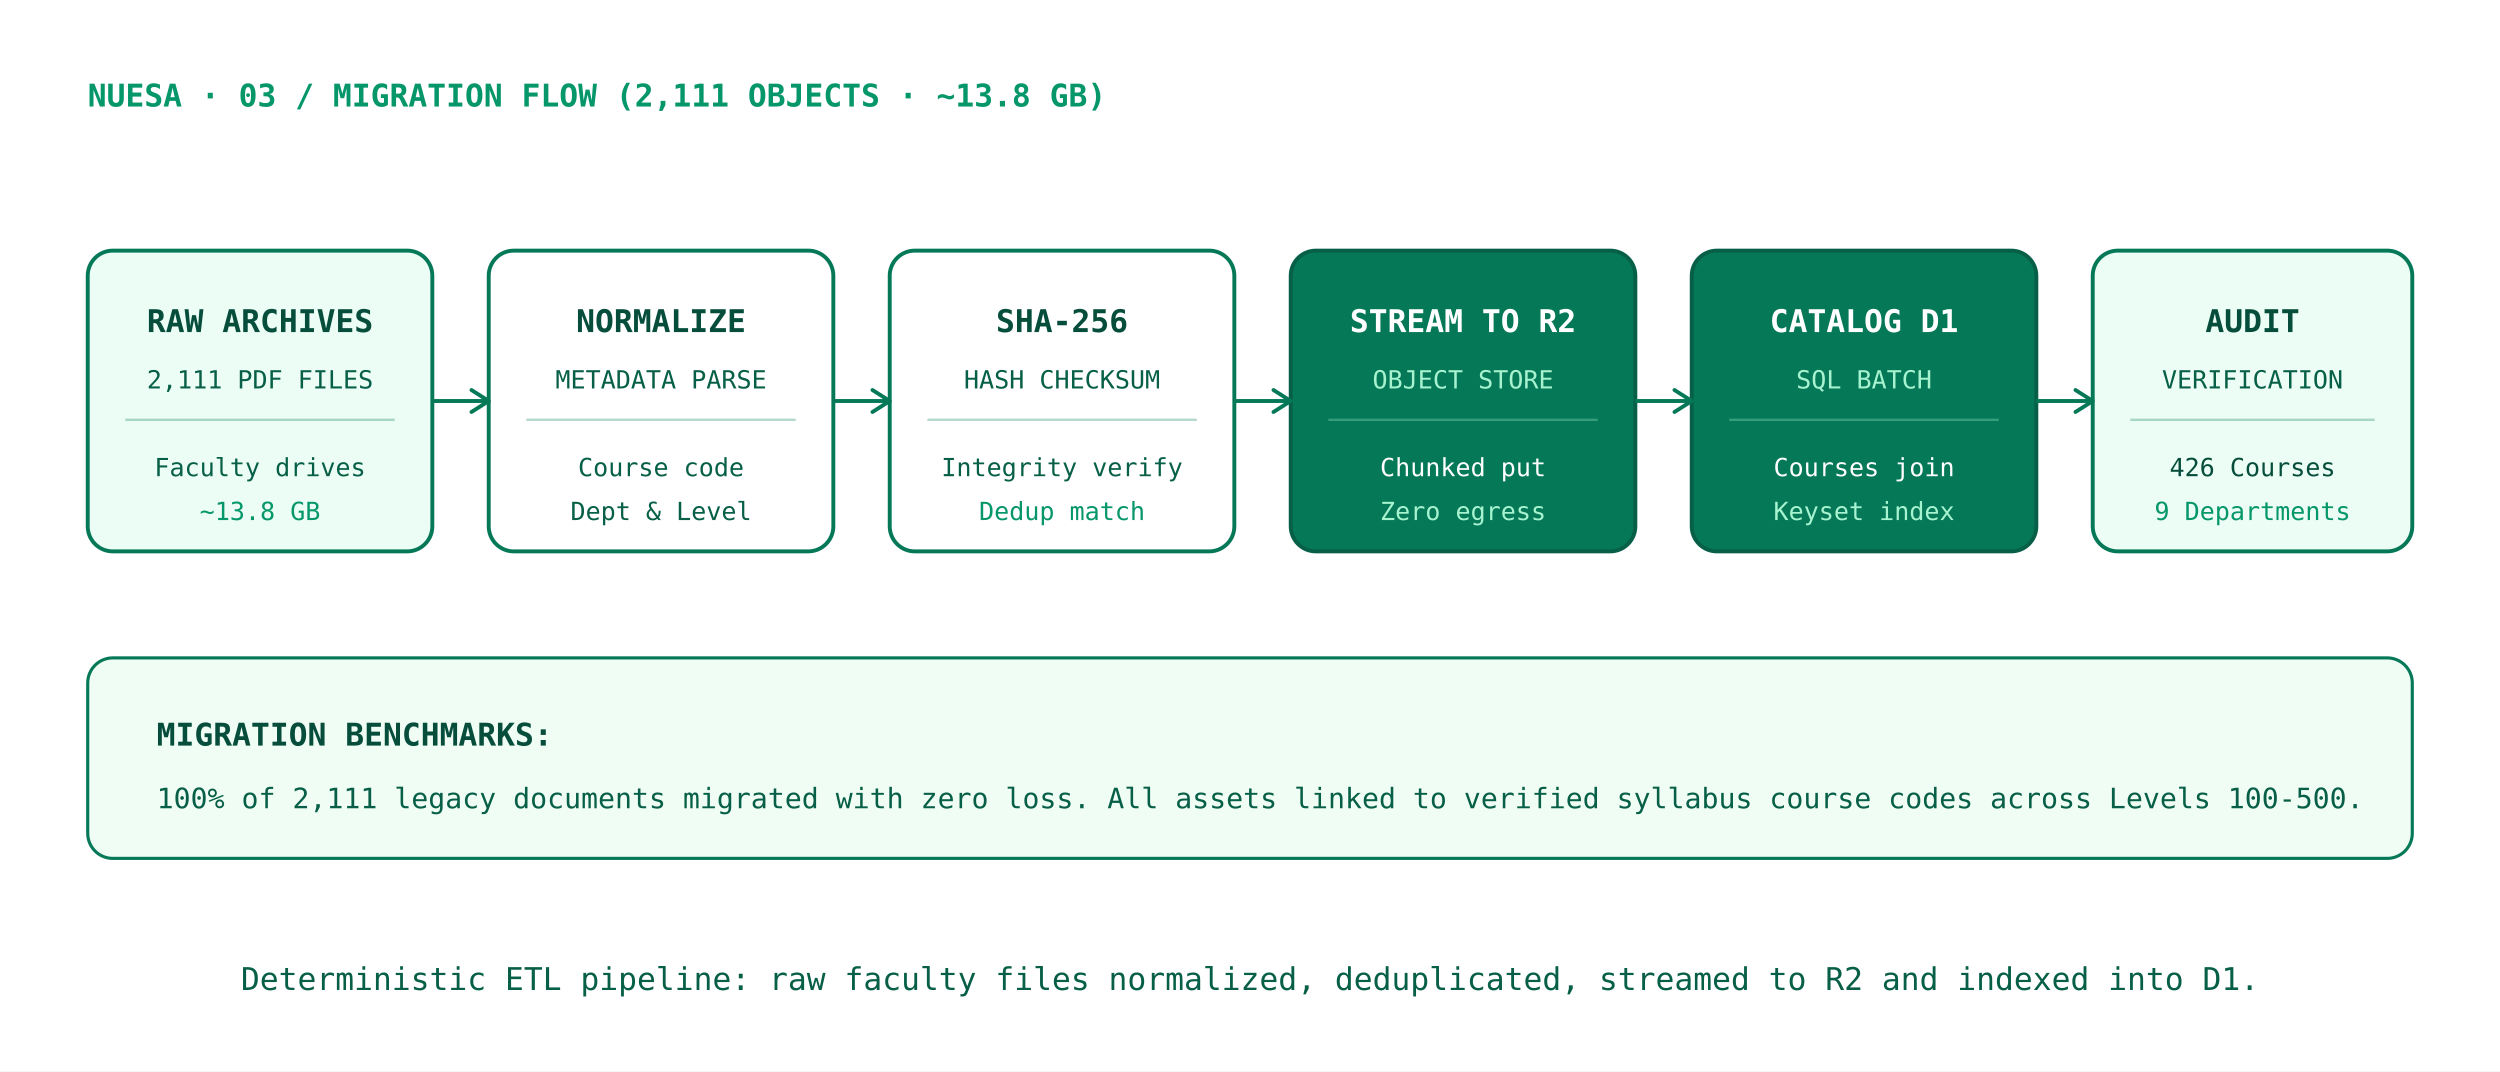
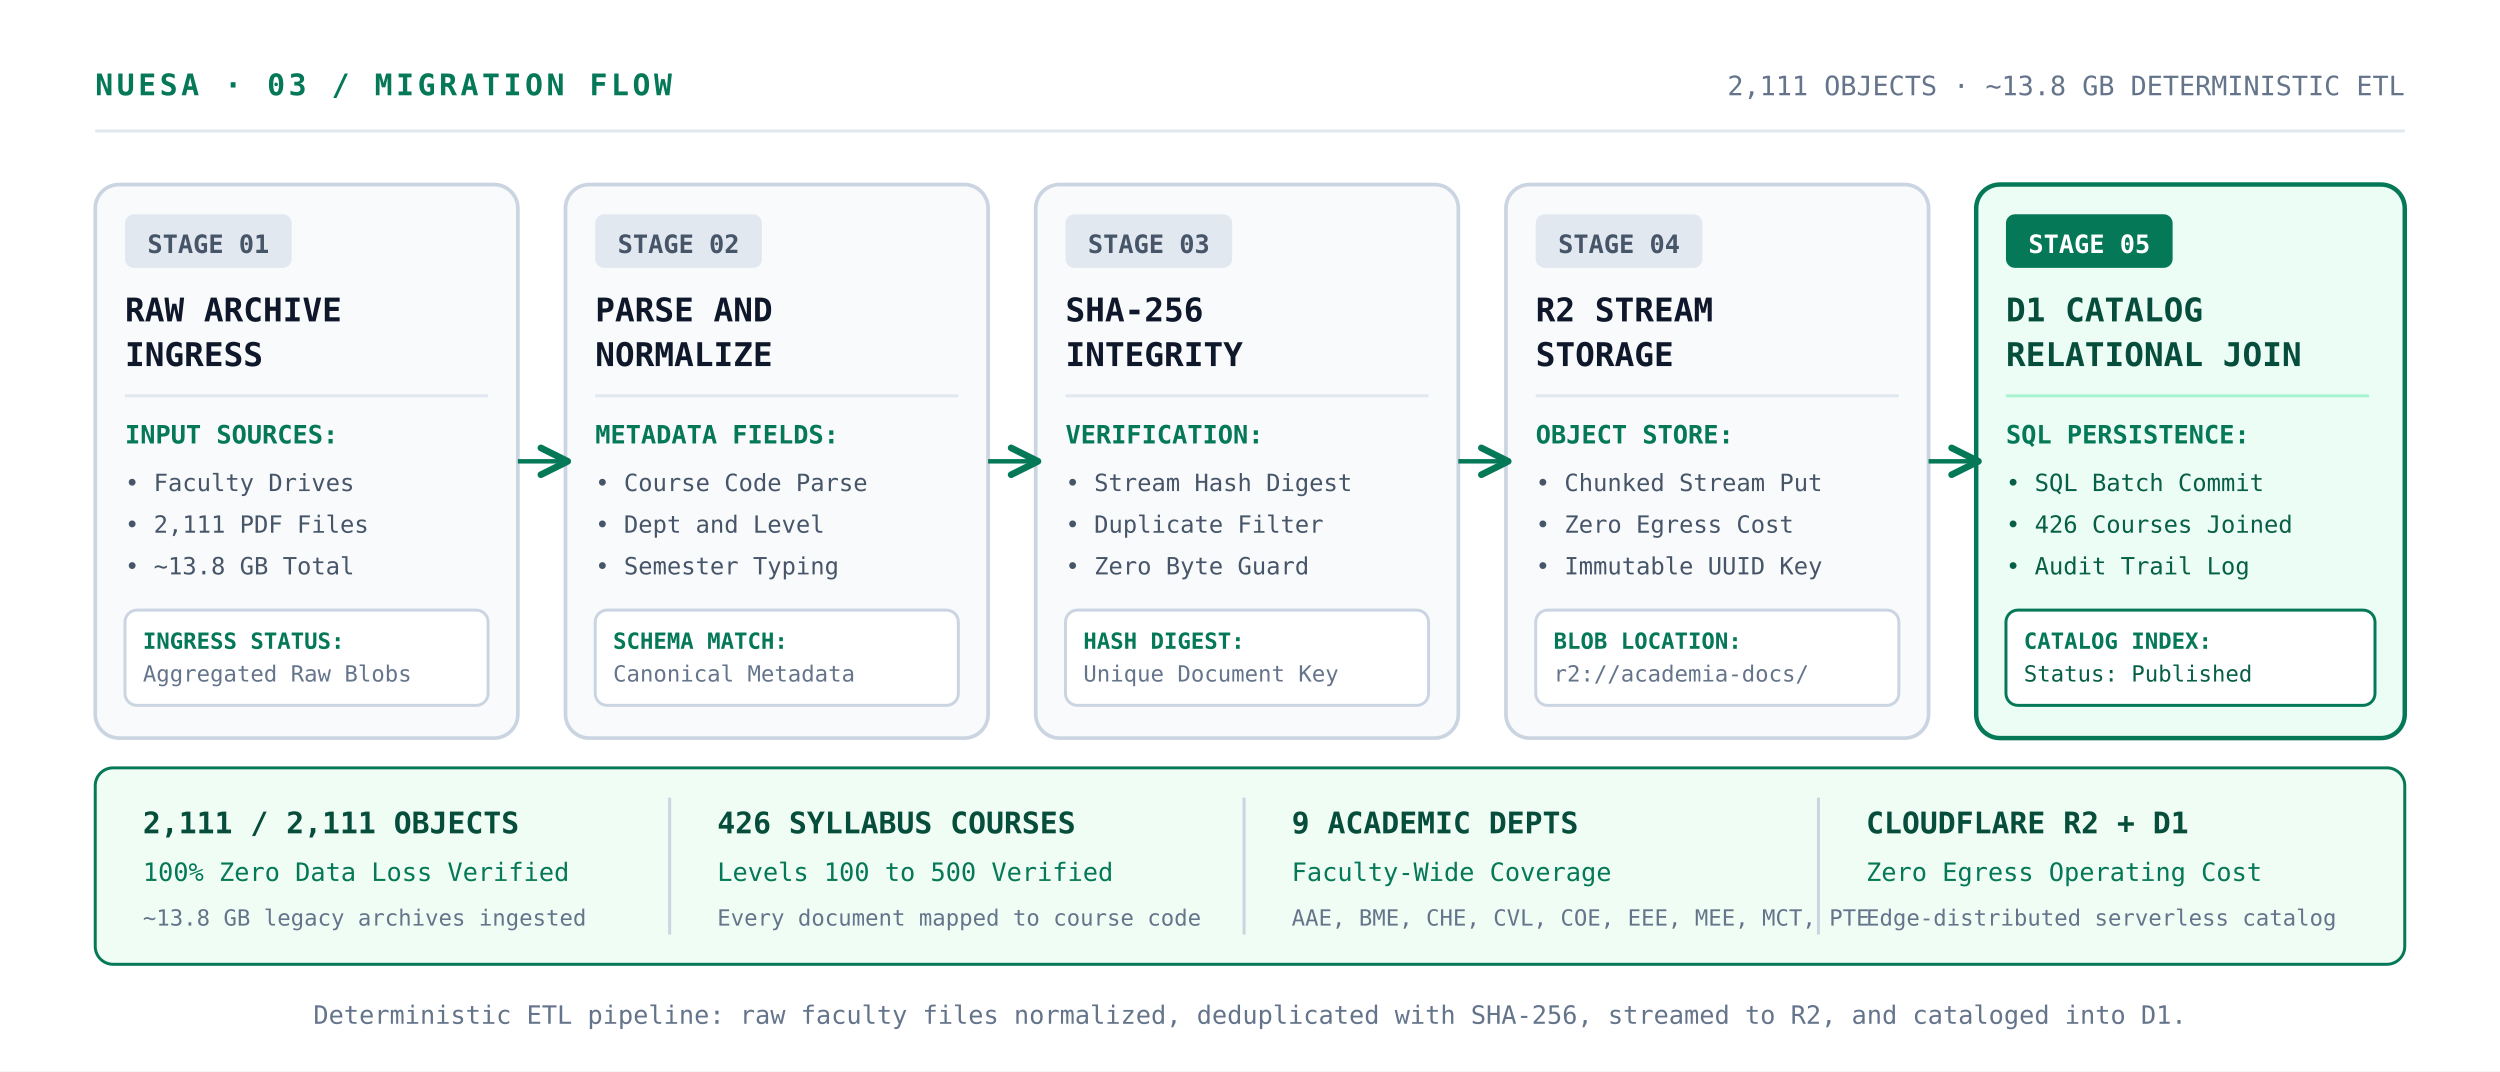
- <svg xmlns="http://www.w3.org/2000/svg" viewBox="0 0 798 342" width="100%" preserveAspectRatio="xMidYMid meet" role="img" font-family="'JetBrains Mono', ui-monospace, SFMono-Regular, Menlo, monospace" style="font-family:'JetBrains Mono',ui-monospace,monospace">
+ <svg xmlns="http://www.w3.org/2000/svg" viewBox="0 0 840 360" width="100%" height="100%" preserveAspectRatio="xMidYMid meet" role="img" font-family="'JetBrains Mono', ui-monospace, Menlo, Consolas, monospace" style="font-family:'JetBrains Mono',ui-monospace,monospace">
  <defs>
-     <marker id="chev-green" markerWidth="10" markerHeight="10" refX="7" refY="5" orient="auto" markerUnits="userSpaceOnUse">
-       <path d="M1.5 1.5 L7 5 L1.5 8.5" fill="none" stroke="#047857" stroke-width="1.25" stroke-linecap="round" stroke-linejoin="round" />
+     <marker id="arrow-green" markerWidth="9" markerHeight="9" refX="7" refY="4.5" orient="auto">
+       <path d="M1.5 1.5 L7.5 4.5 L1.5 7.5" fill="none" stroke="#047857" stroke-width="1.5" stroke-linecap="round" stroke-linejoin="round" />
    </marker>
  </defs>
-   <rect x="0" y="0" width="798" height="342" fill="#FFFFFF" />
-   <text x="28" y="34" font-size="10" fill="#059669" font-weight="600">NUESA · 03 / MIGRATION FLOW (2,111 OBJECTS · ~13.8 GB)</text>
-   <rect x="28" y="80" width="110" height="96" rx="8" fill="#ECFDF5" stroke="#047857" stroke-width="1.25" />
-   <text x="83" y="106" font-size="10" fill="#064E3B" text-anchor="middle" font-weight="600">RAW ARCHIVES</text>
-   <text x="83" y="124" font-size="8" fill="#065F46" text-anchor="middle">2,111 PDF FILES</text>
-   <line x1="40" y1="134" x2="126" y2="134" stroke="#047857" stroke-width="0.75" stroke-opacity="0.3" />
-   <text x="83" y="152" font-size="8" fill="#065F46" text-anchor="middle">Faculty drives</text>
-   <text x="83" y="166" font-size="8" fill="#059669" text-anchor="middle">~13.8 GB</text>
-   <rect x="156" y="80" width="110" height="96" rx="8" fill="#FFFFFF" stroke="#047857" stroke-width="1.25" />
-   <text x="211" y="106" font-size="10" fill="#064E3B" text-anchor="middle" font-weight="600">NORMALIZE</text>
-   <text x="211" y="124" font-size="8" fill="#065F46" text-anchor="middle">METADATA PARSE</text>
-   <line x1="168" y1="134" x2="254" y2="134" stroke="#047857" stroke-width="0.75" stroke-opacity="0.3" />
-   <text x="211" y="152" font-size="8" fill="#065F46" text-anchor="middle">Course code</text>
-   <text x="211" y="166" font-size="8" fill="#065F46" text-anchor="middle">Dept &amp; Level</text>
-   <rect x="284" y="80" width="110" height="96" rx="8" fill="#FFFFFF" stroke="#047857" stroke-width="1.25" />
-   <text x="339" y="106" font-size="10" fill="#064E3B" text-anchor="middle" font-weight="600">SHA-256</text>
-   <text x="339" y="124" font-size="8" fill="#065F46" text-anchor="middle">HASH CHECKSUM</text>
-   <line x1="296" y1="134" x2="382" y2="134" stroke="#047857" stroke-width="0.75" stroke-opacity="0.3" />
-   <text x="339" y="152" font-size="8" fill="#065F46" text-anchor="middle">Integrity verify</text>
-   <text x="339" y="166" font-size="8" fill="#059669" text-anchor="middle">Dedup match</text>
-   <rect x="412" y="80" width="110" height="96" rx="8" fill="#047857" stroke="#065F46" stroke-width="1.25" />
-   <text x="467" y="106" font-size="10" fill="#FFFFFF" text-anchor="middle" font-weight="600">STREAM TO R2</text>
-   <text x="467" y="124" font-size="8" fill="#A7F3D0" text-anchor="middle">OBJECT STORE</text>
-   <line x1="424" y1="134" x2="510" y2="134" stroke="#A7F3D0" stroke-width="0.75" stroke-opacity="0.3" />
-   <text x="467" y="152" font-size="8" fill="#FFFFFF" text-anchor="middle">Chunked put</text>
-   <text x="467" y="166" font-size="8" fill="#A7F3D0" text-anchor="middle">Zero egress</text>
-   <rect x="540" y="80" width="110" height="96" rx="8" fill="#047857" stroke="#065F46" stroke-width="1.25" />
-   <text x="595" y="106" font-size="10" fill="#FFFFFF" text-anchor="middle" font-weight="600">CATALOG D1</text>
-   <text x="595" y="124" font-size="8" fill="#A7F3D0" text-anchor="middle">SQL BATCH</text>
-   <line x1="552" y1="134" x2="638" y2="134" stroke="#A7F3D0" stroke-width="0.75" stroke-opacity="0.3" />
-   <text x="595" y="152" font-size="8" fill="#FFFFFF" text-anchor="middle">Courses join</text>
-   <text x="595" y="166" font-size="8" fill="#A7F3D0" text-anchor="middle">Keyset index</text>
-   <rect x="668" y="80" width="102" height="96" rx="8" fill="#ECFDF5" stroke="#047857" stroke-width="1.25" />
-   <text x="719" y="106" font-size="10" fill="#064E3B" text-anchor="middle" font-weight="600">AUDIT</text>
-   <text x="719" y="124" font-size="8" fill="#065F46" text-anchor="middle">VERIFICATION</text>
-   <line x1="680" y1="134" x2="758" y2="134" stroke="#047857" stroke-width="0.75" stroke-opacity="0.3" />
-   <text x="719" y="152" font-size="8" fill="#064E3B" text-anchor="middle">426 Courses</text>
-   <text x="719" y="166" font-size="8" fill="#059669" text-anchor="middle">9 Departments</text>
-   <path d="M138 128 L156 128" fill="none" stroke="#047857" stroke-width="1.25" marker-end="url(#chev-green)" />
-   <path d="M266 128 L284 128" fill="none" stroke="#047857" stroke-width="1.25" marker-end="url(#chev-green)" />
-   <path d="M394 128 L412 128" fill="none" stroke="#047857" stroke-width="1.25" marker-end="url(#chev-green)" />
-   <path d="M522 128 L540 128" fill="none" stroke="#047857" stroke-width="1.25" marker-end="url(#chev-green)" />
-   <path d="M650 128 L668 128" fill="none" stroke="#047857" stroke-width="1.25" marker-end="url(#chev-green)" />
-   <rect x="28" y="210" width="742" height="64" rx="8" fill="#F0FDF4" stroke="#047857" stroke-width="1" />
-   <text x="50" y="238" font-size="10" fill="#064E3B" font-weight="600">MIGRATION BENCHMARKS:</text>
-   <text x="50" y="258" font-size="9" fill="#065F46">100% of 2,111 legacy documents migrated with zero loss. All assets linked to verified syllabus course codes across Levels 100-500.</text>
-   <text x="399" y="316" font-size="10" fill="#065F46" text-anchor="middle">Deterministic ETL pipeline: raw faculty files normalized, deduplicated, streamed to R2 and indexed into D1.</text>
+   <rect x="0" y="0" width="840" height="360" fill="#FFFFFF" />
+   <text x="32" y="32" font-size="10" font-weight="600" fill="#047857" letter-spacing="0.12em">NUESA · 03 / MIGRATION FLOW</text>
+   <text x="808" y="32" font-size="9" font-weight="500" fill="#64748B" text-anchor="end">2,111 OBJECTS · ~13.8 GB DETERMINISTIC ETL</text>
+   <line x1="32" y1="44" x2="808" y2="44" stroke="#E2E8F0" stroke-width="1" />
+   <rect x="32" y="62" width="142" height="186" rx="8" fill="#F8FAFC" stroke="#CBD5E1" stroke-width="1.25" />
+   <rect x="42" y="72" width="56" height="18" rx="3" fill="#E2E8F0" />
+   <text x="70" y="85" font-size="8.5" font-weight="600" fill="#475569" text-anchor="middle">STAGE 01</text>
+   <text x="42" y="108" font-size="11" font-weight="600" fill="#0F172A">RAW ARCHIVE</text>
+   <text x="42" y="123" font-size="11" font-weight="600" fill="#0F172A">INGRESS</text>
+   <line x1="42" y1="133" x2="164" y2="133" stroke="#E2E8F0" stroke-width="1" />
+   <text x="42" y="149" font-size="8.5" fill="#047857" font-weight="600">INPUT SOURCES:</text>
+   <text x="42" y="165" font-size="8" fill="#475569">• Faculty Drives</text>
+   <text x="42" y="179" font-size="8" fill="#475569">• 2,111 PDF Files</text>
+   <text x="42" y="193" font-size="8" fill="#475569">• ~13.8 GB Total</text>
+   <rect x="42" y="205" width="122" height="32" rx="4" fill="#FFFFFF" stroke="#CBD5E1" stroke-width="1" />
+   <text x="48" y="218" font-size="7.5" font-weight="600" fill="#047857">INGRESS STATUS:</text>
+   <text x="48" y="229" font-size="7.5" fill="#64748B">Aggregated Raw Blobs</text>
+   <rect x="190" y="62" width="142" height="186" rx="8" fill="#F8FAFC" stroke="#CBD5E1" stroke-width="1.25" />
+   <rect x="200" y="72" width="56" height="18" rx="3" fill="#E2E8F0" />
+   <text x="228" y="85" font-size="8.5" font-weight="600" fill="#475569" text-anchor="middle">STAGE 02</text>
+   <text x="200" y="108" font-size="11" font-weight="600" fill="#0F172A">PARSE AND</text>
+   <text x="200" y="123" font-size="11" font-weight="600" fill="#0F172A">NORMALIZE</text>
+   <line x1="200" y1="133" x2="322" y2="133" stroke="#E2E8F0" stroke-width="1" />
+   <text x="200" y="149" font-size="8.5" fill="#047857" font-weight="600">METADATA FIELDS:</text>
+   <text x="200" y="165" font-size="8" fill="#475569">• Course Code Parse</text>
+   <text x="200" y="179" font-size="8" fill="#475569">• Dept and Level</text>
+   <text x="200" y="193" font-size="8" fill="#475569">• Semester Typing</text>
+   <rect x="200" y="205" width="122" height="32" rx="4" fill="#FFFFFF" stroke="#CBD5E1" stroke-width="1" />
+   <text x="206" y="218" font-size="7.5" font-weight="600" fill="#047857">SCHEMA MATCH:</text>
+   <text x="206" y="229" font-size="7.5" fill="#64748B">Canonical Metadata</text>
+   <rect x="348" y="62" width="142" height="186" rx="8" fill="#F8FAFC" stroke="#CBD5E1" stroke-width="1.25" />
+   <rect x="358" y="72" width="56" height="18" rx="3" fill="#E2E8F0" />
+   <text x="386" y="85" font-size="8.5" font-weight="600" fill="#475569" text-anchor="middle">STAGE 03</text>
+   <text x="358" y="108" font-size="11" font-weight="600" fill="#0F172A">SHA-256</text>
+   <text x="358" y="123" font-size="11" font-weight="600" fill="#0F172A">INTEGRITY</text>
+   <line x1="358" y1="133" x2="480" y2="133" stroke="#E2E8F0" stroke-width="1" />
+   <text x="358" y="149" font-size="8.5" fill="#047857" font-weight="600">VERIFICATION:</text>
+   <text x="358" y="165" font-size="8" fill="#475569">• Stream Hash Digest</text>
+   <text x="358" y="179" font-size="8" fill="#475569">• Duplicate Filter</text>
+   <text x="358" y="193" font-size="8" fill="#475569">• Zero Byte Guard</text>
+   <rect x="358" y="205" width="122" height="32" rx="4" fill="#FFFFFF" stroke="#CBD5E1" stroke-width="1" />
+   <text x="364" y="218" font-size="7.5" font-weight="600" fill="#047857">HASH DIGEST:</text>
+   <text x="364" y="229" font-size="7.5" fill="#64748B">Unique Document Key</text>
+   <rect x="506" y="62" width="142" height="186" rx="8" fill="#F8FAFC" stroke="#CBD5E1" stroke-width="1.25" />
+   <rect x="516" y="72" width="56" height="18" rx="3" fill="#E2E8F0" />
+   <text x="544" y="85" font-size="8.5" font-weight="600" fill="#475569" text-anchor="middle">STAGE 04</text>
+   <text x="516" y="108" font-size="11" font-weight="600" fill="#0F172A">R2 STREAM</text>
+   <text x="516" y="123" font-size="11" font-weight="600" fill="#0F172A">STORAGE</text>
+   <line x1="516" y1="133" x2="638" y2="133" stroke="#E2E8F0" stroke-width="1" />
+   <text x="516" y="149" font-size="8.5" fill="#047857" font-weight="600">OBJECT STORE:</text>
+   <text x="516" y="165" font-size="8" fill="#475569">• Chunked Stream Put</text>
+   <text x="516" y="179" font-size="8" fill="#475569">• Zero Egress Cost</text>
+   <text x="516" y="193" font-size="8" fill="#475569">• Immutable UUID Key</text>
+   <rect x="516" y="205" width="122" height="32" rx="4" fill="#FFFFFF" stroke="#CBD5E1" stroke-width="1" />
+   <text x="522" y="218" font-size="7.5" font-weight="600" fill="#047857">BLOB LOCATION:</text>
+   <text x="522" y="229" font-size="7.5" fill="#64748B">r2://academia-docs/</text>
+   <rect x="664" y="62" width="144" height="186" rx="8" fill="#ECFDF5" stroke="#047857" stroke-width="1.5" />
+   <rect x="674" y="72" width="56" height="18" rx="3" fill="#047857" />
+   <text x="702" y="85" font-size="8.5" font-weight="600" fill="#FFFFFF" text-anchor="middle">STAGE 05</text>
+   <text x="674" y="108" font-size="11" font-weight="600" fill="#064E3B">D1 CATALOG</text>
+   <text x="674" y="123" font-size="11" font-weight="600" fill="#064E3B">RELATIONAL JOIN</text>
+   <line x1="674" y1="133" x2="796" y2="133" stroke="#A7F3D0" stroke-width="1" />
+   <text x="674" y="149" font-size="8.5" fill="#047857" font-weight="600">SQL PERSISTENCE:</text>
+   <text x="674" y="165" font-size="8" fill="#065F46">• SQL Batch Commit</text>
+   <text x="674" y="179" font-size="8" fill="#065F46">• 426 Courses Joined</text>
+   <text x="674" y="193" font-size="8" fill="#065F46">• Audit Trail Log</text>
+   <rect x="674" y="205" width="124" height="32" rx="4" fill="#FFFFFF" stroke="#047857" stroke-width="1" />
+   <text x="680" y="218" font-size="7.5" font-weight="600" fill="#047857">CATALOG INDEX:</text>
+   <text x="680" y="229" font-size="7.5" fill="#065F46">Status: Published</text>
+   <line x1="174" y1="155" x2="190" y2="155" stroke="#047857" stroke-width="1.5" marker-end="url(#arrow-green)" />
+   <line x1="332" y1="155" x2="348" y2="155" stroke="#047857" stroke-width="1.5" marker-end="url(#arrow-green)" />
+   <line x1="490" y1="155" x2="506" y2="155" stroke="#047857" stroke-width="1.5" marker-end="url(#arrow-green)" />
+   <line x1="648" y1="155" x2="664" y2="155" stroke="#047857" stroke-width="1.5" marker-end="url(#arrow-green)" />
+   <rect x="32" y="258" width="776" height="66" rx="6" fill="#F0FDF4" stroke="#047857" stroke-width="1" />
+   <text x="48" y="280" font-size="10" font-weight="600" fill="#064E3B">2,111 / 2,111 OBJECTS</text>
+   <text x="48" y="296" font-size="8.5" fill="#047857">100% Zero Data Loss Verified</text>
+   <text x="48" y="311" font-size="7.5" fill="#64748B">~13.8 GB legacy archives ingested</text>
+   <line x1="225" y1="268" x2="225" y2="314" stroke="#CBD5E1" stroke-width="1" />
+   <text x="241" y="280" font-size="10" font-weight="600" fill="#064E3B">426 SYLLABUS COURSES</text>
+   <text x="241" y="296" font-size="8.5" fill="#047857">Levels 100 to 500 Verified</text>
+   <text x="241" y="311" font-size="7.5" fill="#64748B">Every document mapped to course code</text>
+   <line x1="418" y1="268" x2="418" y2="314" stroke="#CBD5E1" stroke-width="1" />
+   <text x="434" y="280" font-size="10" font-weight="600" fill="#064E3B">9 ACADEMIC DEPTS</text>
+   <text x="434" y="296" font-size="8.5" fill="#047857">Faculty-Wide Coverage</text>
+   <text x="434" y="311" font-size="7.5" fill="#64748B">AAE, BME, CHE, CVL, COE, EEE, MEE, MCT, PTE</text>
+   <line x1="611" y1="268" x2="611" y2="314" stroke="#CBD5E1" stroke-width="1" />
+   <text x="627" y="280" font-size="10" font-weight="600" fill="#064E3B">CLOUDFLARE R2 + D1</text>
+   <text x="627" y="296" font-size="8.5" fill="#047857">Zero Egress Operating Cost</text>
+   <text x="627" y="311" font-size="7.5" fill="#64748B">Edge-distributed serverless catalog</text>
+   <text x="420" y="344" font-size="8.5" fill="#64748B" text-anchor="middle">Deterministic ETL pipeline: raw faculty files normalized, deduplicated with SHA-256, streamed to R2, and cataloged into D1.</text>
</svg>
